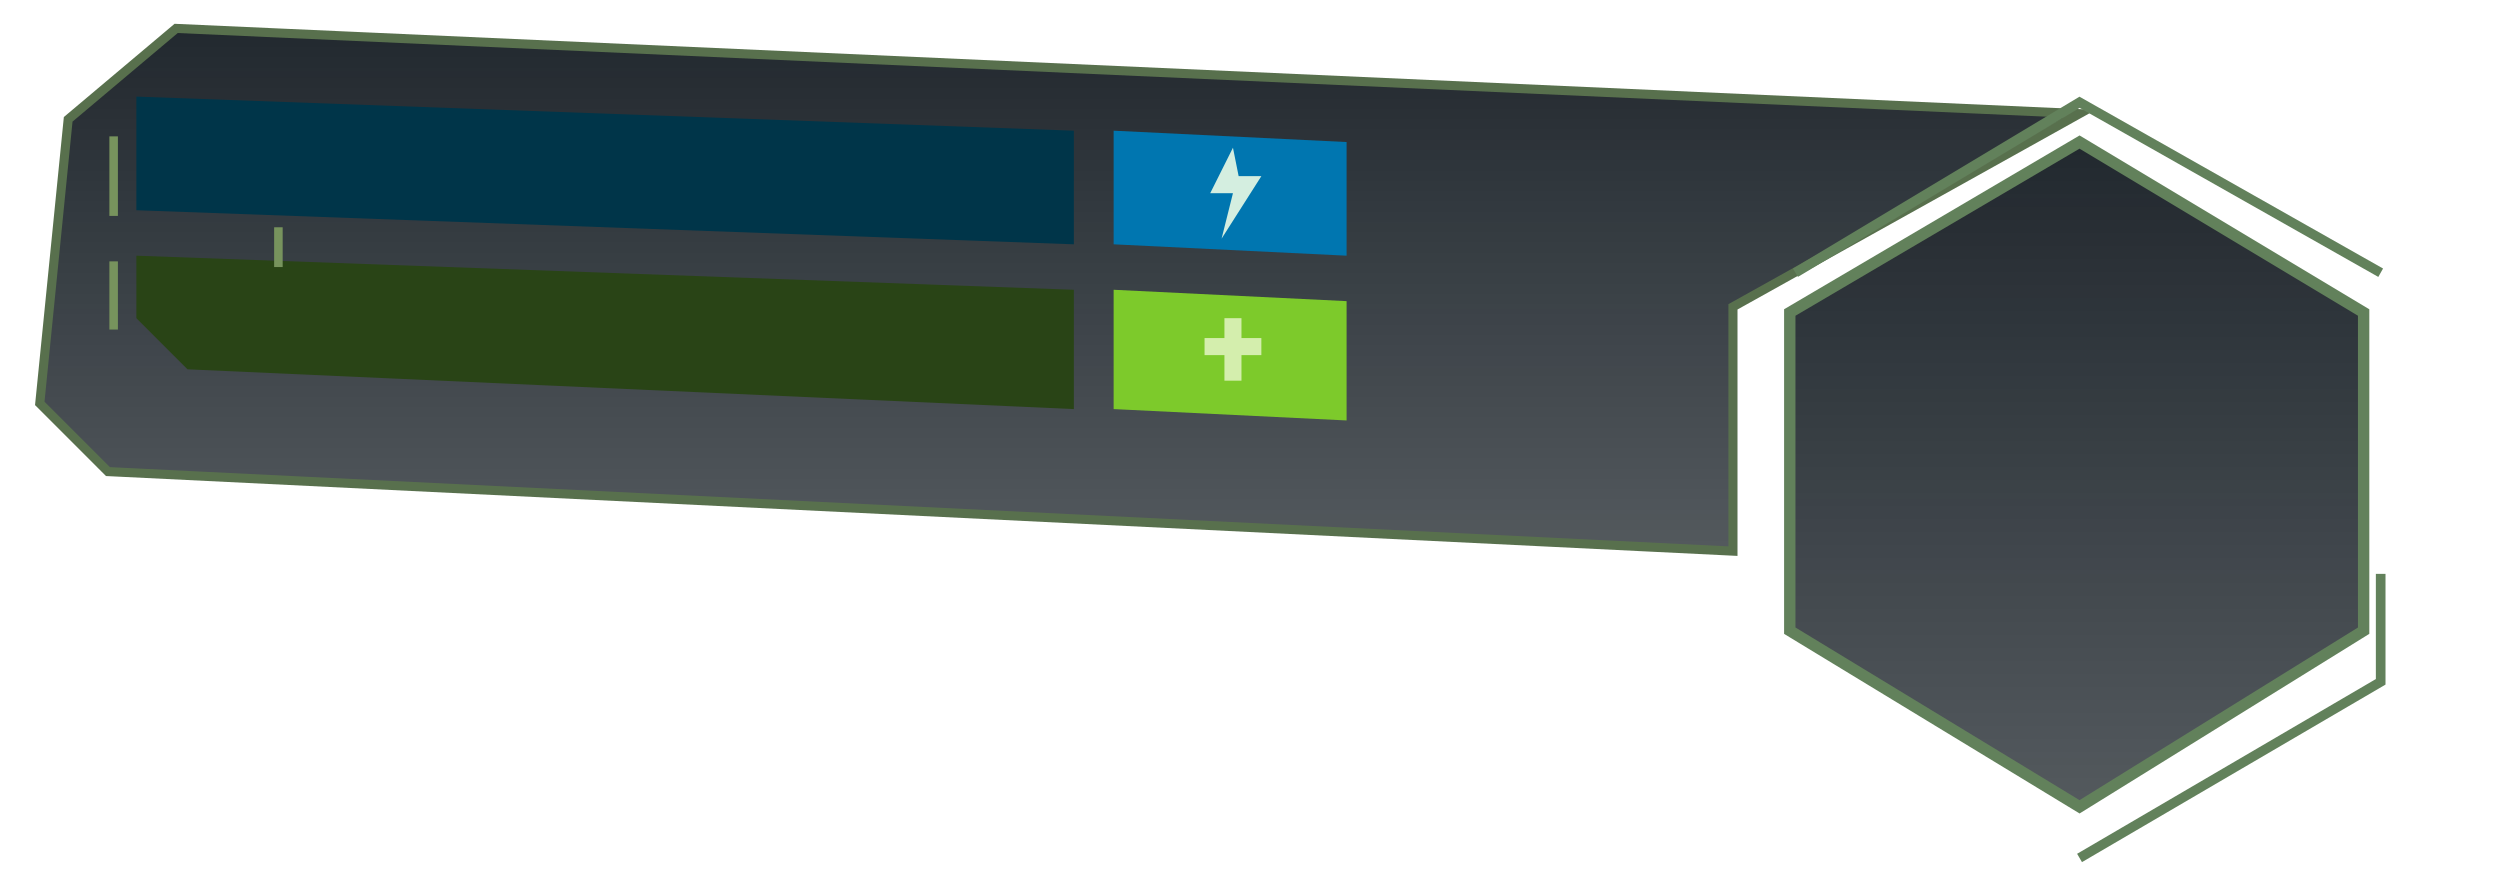
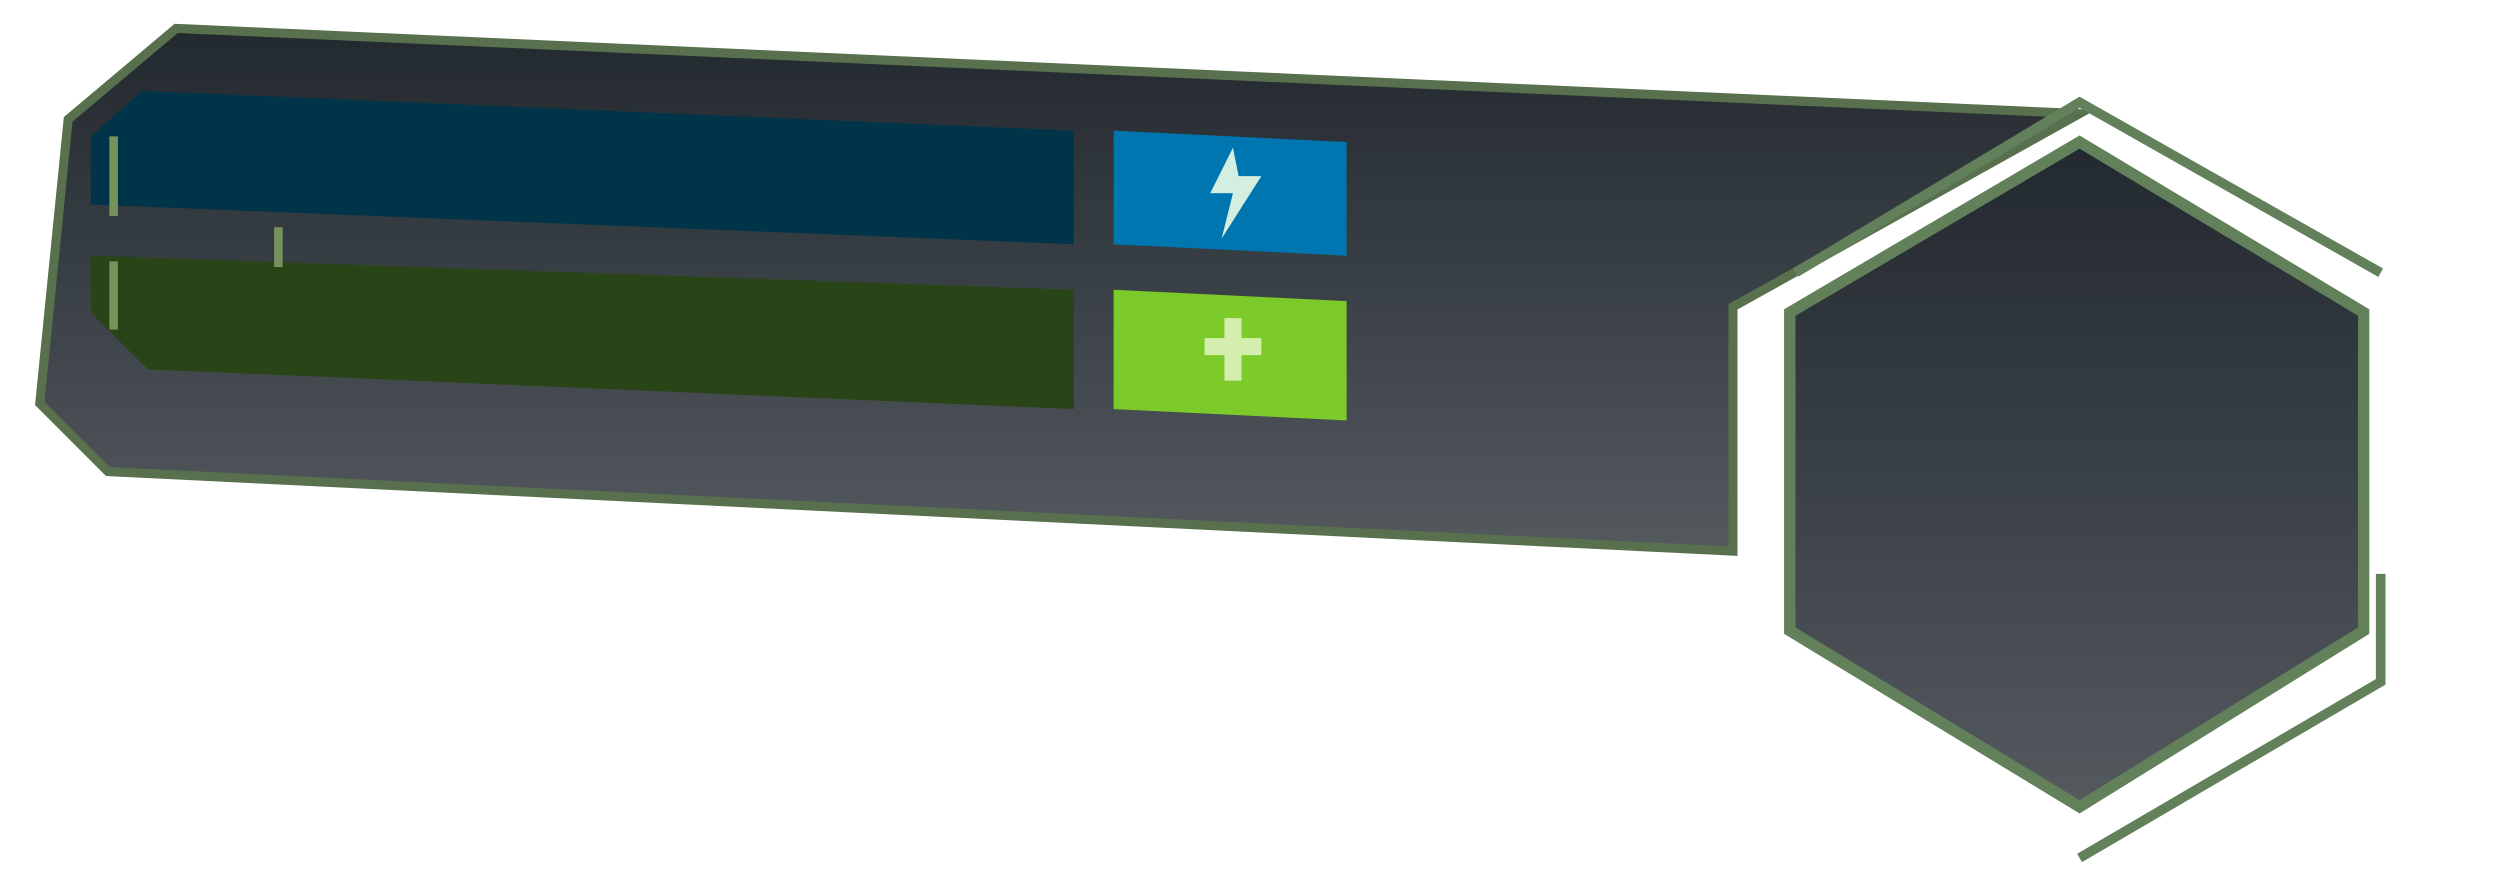
<svg xmlns="http://www.w3.org/2000/svg" width="880" height="310" viewBox="0 100 440 155">
  <defs>
    <symbol id="speed" viewBox="0 0 49 28">
      <path d="M2,2L7,2L7,3L8,3L8,4L9,4L9,5L10,5L10,6L11,6L11,7L12,7L12,8L13,8L13,9L14,9L14,10L15,10L15,11L16,11L16,12L18,13L18,14L17,14L17,15L16,15L16,16L15,16L15,17L14,17L14,18L13,18L13,19L12,19L12,20L11,20L11,21L10,21L10,22L9,22L8,24L2,24L2,23L3,23L3,22L4,22L4,21L5,21L5,20L6,20L6,19L7,19L8,17L10,17L10,16L11,16L11,15L12,15L13,13L12,13L12,12L11,12L11,11L10,11L10,10L9,10L9,9L8,9L8,8L7,8L7,7L6,7L6,6L5,6L5,5L4,5L4,4L3,4Z M13,2L21,2L21,3L22,3L22,4L23,4L23,5L24,5L24,6L25,6L25,7L26,7L26,8L27,8L27,9L28,9L28,10L29,10L29,11L31,12L31,14L30,14L30,15L29,15L29,16L28,16L28,17L27,17L27,18L26,18L26,19L25,19L25,20L24,20L24,21L23,21L23,22L22,22L21,24L14,24L14,23L15,23L15,22L16,22L16,21L17,21L17,20L18,20L18,19L19,19L19,18L20,18L20,17L21,17L21,16L22,16L22,15L23,15L24,13L23,13L23,12L22,12L22,11L21,11L21,10L20,10L20,9L19,9L19,8L18,8L18,7L17,7L17,6L16,6L16,5L15,5L15,4L14,4Z M26,2L36,2L36,3L37,3L37,4L39,5L38,7L36,7L36,12L35,12L35,11L34,11L34,10L33,10L33,9L32,9L32,8L31,8L31,7L30,7L30,6L29,6L29,5L28,5L28,4L27,4Z M39,7L41,7L41,8L43,9L43,12L42,12L42,13L40,13L40,14L39,14L39,13L37,12L37,8L39,8Z M44,10L45,10L45,11L46,11L47,13L46,13L46,12L44,12Z M36,14L38,14L38,15L40,15L40,19L38,19L38,20L36,20L36,19L34,19L34,16L35,16Z M42,14L46,14L46,15L45,15L45,16L44,16L44,17L43,17L43,18L41,19L41,15L42,15Z M32,17L33,17L33,18L32,18L32,20L30,20L30,21L29,21L29,24L28,24L28,25L25,25L25,24L26,24L26,23L27,23L27,22L28,22L28,21L29,21L29,20L30,20L30,19L31,19Z M33,20L34,20L34,21L36,21L36,24L30,24L30,22L32,22Z M39,20L40,20L40,21L38,22Z M37,23L38,23L38,24L37,24Z" fill="currentColor" fill-rule="evenodd" />
    </symbol>
    <symbol id="strength" viewBox="0 0 38 47">
      <path d="M23,2L24,2L24,3L27,3L27,10L25,11L25,13L26,13L26,12L28,11L28,9L29,9L29,8L31,8L31,9L33,9L33,11L34,11L34,15L35,15L35,19L36,19L36,25L35,25L34,27L33,27L33,25L27,25L27,27L32,27L32,29L31,29L31,30L30,30L29,32L27,31L27,27L26,27L26,28L24,28L24,29L22,29L22,28L20,28L20,30L19,30L19,31L15,31L15,32L14,32L14,33L12,34L12,36L13,36L13,39L14,39L15,41L19,41L19,42L12,42L12,41L11,41L11,34L10,34L10,31L9,31L9,30L8,30L8,29L6,28L6,26L5,26L5,20L6,20L7,22L9,22L9,21L11,21L11,20L18,20L18,21L20,21L20,22L23,22L23,23L26,23L26,21L27,21L27,20L28,20L28,19L30,18L30,16L29,16L29,17L28,17L27,19L25,19L25,20L20,20L20,18L21,18L21,17L23,17L23,16L24,16L24,14L25,14L25,13L24,13L24,14L22,15L22,7L21,7L21,5L22,5L22,3L23,3Z M15,3L19,3L19,4L20,4L20,11L21,11L21,16L20,16L20,18L17,18L17,15L16,15L16,10L15,10Z M11,5L13,6L13,9L14,9L14,13L15,13L15,16L16,16L16,17L15,17L15,18L13,18L13,19L12,19L12,17L11,17L11,14L10,14L10,11L9,11L9,6L11,6Z M6,9L7,9L7,11L8,11L8,13L9,13L9,16L10,16L10,19L9,19L9,20L7,20L7,19L6,19L6,17L5,17L5,15L4,15L4,10L6,10Z M4,19L5,19L5,20L4,20Z M21,30L25,30L25,31L26,31L26,34L25,34L25,35L21,35L21,34L20,34L20,32L21,32Z M15,33L19,33L19,36L20,36L20,37L19,37L18,39L15,39L15,38L14,38L14,36L13,36L13,35L14,35Z M27,34L28,34L28,39L26,38L26,35L27,35Z M21,37L25,37L25,39L26,39L27,41L26,41L25,43L21,43L21,42L20,42L20,38L21,38Z" fill="currentColor" fill-rule="evenodd" />
    </symbol>
    <symbol id="armor" viewBox="0 0 36 43">
      <path d="M1,2L33,2L33,15L32,15L32,20L31,20L31,23L30,23L30,26L29,26L29,28L28,28L28,30L27,30L27,31L26,31L25,33L24,33L24,32L19,32L19,30L18,30L18,33L17,33L17,34L13,34L13,32L12,32L12,30L13,30L13,29L17,29L17,30L18,30L18,28L19,28L19,26L20,26L20,24L19,24L19,22L18,22L18,21L13,21L13,19L12,19L12,22L11,22L11,24L8,24L8,23L6,22L6,20L7,20L7,18L11,18L11,19L12,19L12,17L7,17L7,15L6,15L6,13L2,13L2,10L1,10Z M2,14L4,14L4,15L6,16L6,18L5,18L5,20L3,20L3,18L2,18Z M3,21L5,21L5,23L6,23L6,25L4,25L4,22L3,22Z M13,22L17,22L17,23L18,23L18,26L17,26L17,27L13,27L13,25L12,25L12,24L13,24Z M7,25L11,25L11,27L12,27L12,29L11,29L11,30L7,30L7,28L6,28L6,26L7,26Z M8,31L10,31L10,32L11,32L11,34L10,34L10,33L9,33Z M19,33L23,33L23,35L22,35L22,36L20,36L20,37L18,36L18,38L16,38L16,37L14,37L14,36L13,36L13,35L17,35L17,36L18,36L18,34L19,34Z" fill="currentColor" fill-rule="evenodd" />
    </symbol>
    <symbol id="cloak" viewBox="0 0 34 47">
      <path d="M16,3L17,3L17,4L19,4L19,5L21,5L21,6L23,6L23,7L24,7L24,11L25,11L25,13L26,13L26,18L25,18L25,22L24,22L24,27L25,27L26,29L25,29L24,31L21,31L21,30L19,29L19,26L20,26L21,24L23,24L23,23L22,23L22,21L21,21L21,18L22,18L23,16L25,16L25,14L23,13L23,8L22,8L22,9L20,9L20,8L18,8L18,7L17,7L17,4L16,4Z M13,4L15,4L15,6L16,6L16,9L15,9L14,11L9,11L9,12L11,12L11,13L13,13L13,14L14,14L14,17L13,17L12,19L9,19L9,20L10,20L10,21L12,21L12,24L13,24L13,26L14,26L14,27L17,27L17,29L18,29L18,31L17,31L16,33L12,33L12,30L11,30L11,28L12,28L13,26L11,26L11,27L9,28L9,30L10,30L10,34L9,34L9,35L6,35L6,36L7,36L7,37L9,38L9,36L10,36L11,34L13,34L13,35L15,35L15,37L16,37L16,39L15,39L14,41L12,41L12,42L13,42L14,44L15,44L15,41L17,41L17,40L19,40L20,42L22,42L22,43L21,43L21,44L20,44L20,45L19,45L18,47L15,47L15,46L14,46L14,45L12,44L12,42L11,42L11,41L10,41L10,40L9,40L9,39L8,39L8,38L7,38L7,37L6,37L6,36L5,36L5,35L4,35L4,34L2,33L3,31L1,32L1,31L2,31L3,29L5,29L5,28L7,29L7,28L9,27L9,21L8,21L8,17L7,17L7,13L8,13L8,11L9,11L9,7L10,7L10,6L12,6Z M17,10L20,10L20,11L21,11L21,13L22,13L22,15L21,15L20,17L17,17L17,16L16,16L16,14L15,14L15,12L16,12Z M15,18L18,18L18,19L19,19L19,22L20,22L20,23L19,23L18,25L15,25L15,24L13,23L13,20L14,20Z M26,27L28,27L28,28L26,28Z M29,29L30,29L30,30L32,30L33,32L32,32L32,33L31,33L31,34L30,34L30,35L29,35L29,36L28,36L28,37L27,37L27,38L26,38L26,39L25,39L25,40L24,40L24,41L22,42L22,41L23,41L23,40L24,40L24,39L26,38L26,36L25,36L25,31L26,31L26,30L29,30Z M19,32L21,32L21,33L23,33L23,36L24,36L24,37L23,37L22,39L19,39L19,38L18,38L18,36L17,36L17,34L18,34Z" fill="currentColor" fill-rule="evenodd" />
    </symbol>
    <linearGradient id="glass" x2="0" y2="1">
      <stop stop-color="#030b12" stop-opacity=".88" />
      <stop offset="1" stop-color="#030b12" stop-opacity=".68" />
    </linearGradient>
  </defs>
  <path d="M12 121L31 105L366 120L305 154V197L19 183L7 171Z" fill="url(#glass)" stroke="#58704d" stroke-width="1.6" />
-   <path d="M24 117L189 123V143L24 137Z" fill="#003549" />
-   <path d="M24 145L189 151V172L33 165L24 156Z" fill="#294416" />
+   <path d="M16 124L25 116L189 123V143L16 136Z" fill="#003549" />
+   <path d="M16 145L189 151V172L26 165L16 155Z" fill="#294416" />
  <path d="M196 123L237 125V145L196 143Z" fill="#0076b0" />
  <path d="M196 151L237 153V174L196 172Z" fill="#7dca2b" />
  <path d="M217 126L213 134H217L215 142L222 131H218Z" fill="#d4eee0" />
  <path d="M217 156V167M212 161H222" stroke="#d4eead" stroke-width="3" />
  <path d="M20 124V138M20 146V158M49 140V147" stroke="#77935d" stroke-width="1.5" />
  <path d="M366 125L416 155V211L366 242L315 211V155Z" fill="url(#glass)" stroke="#62815b" stroke-width="2" />
  <path d="M316 148L366 118L419 148M419 201V220L366 251" fill="none" stroke="#62815b" stroke-width="1.7" />
</svg>
